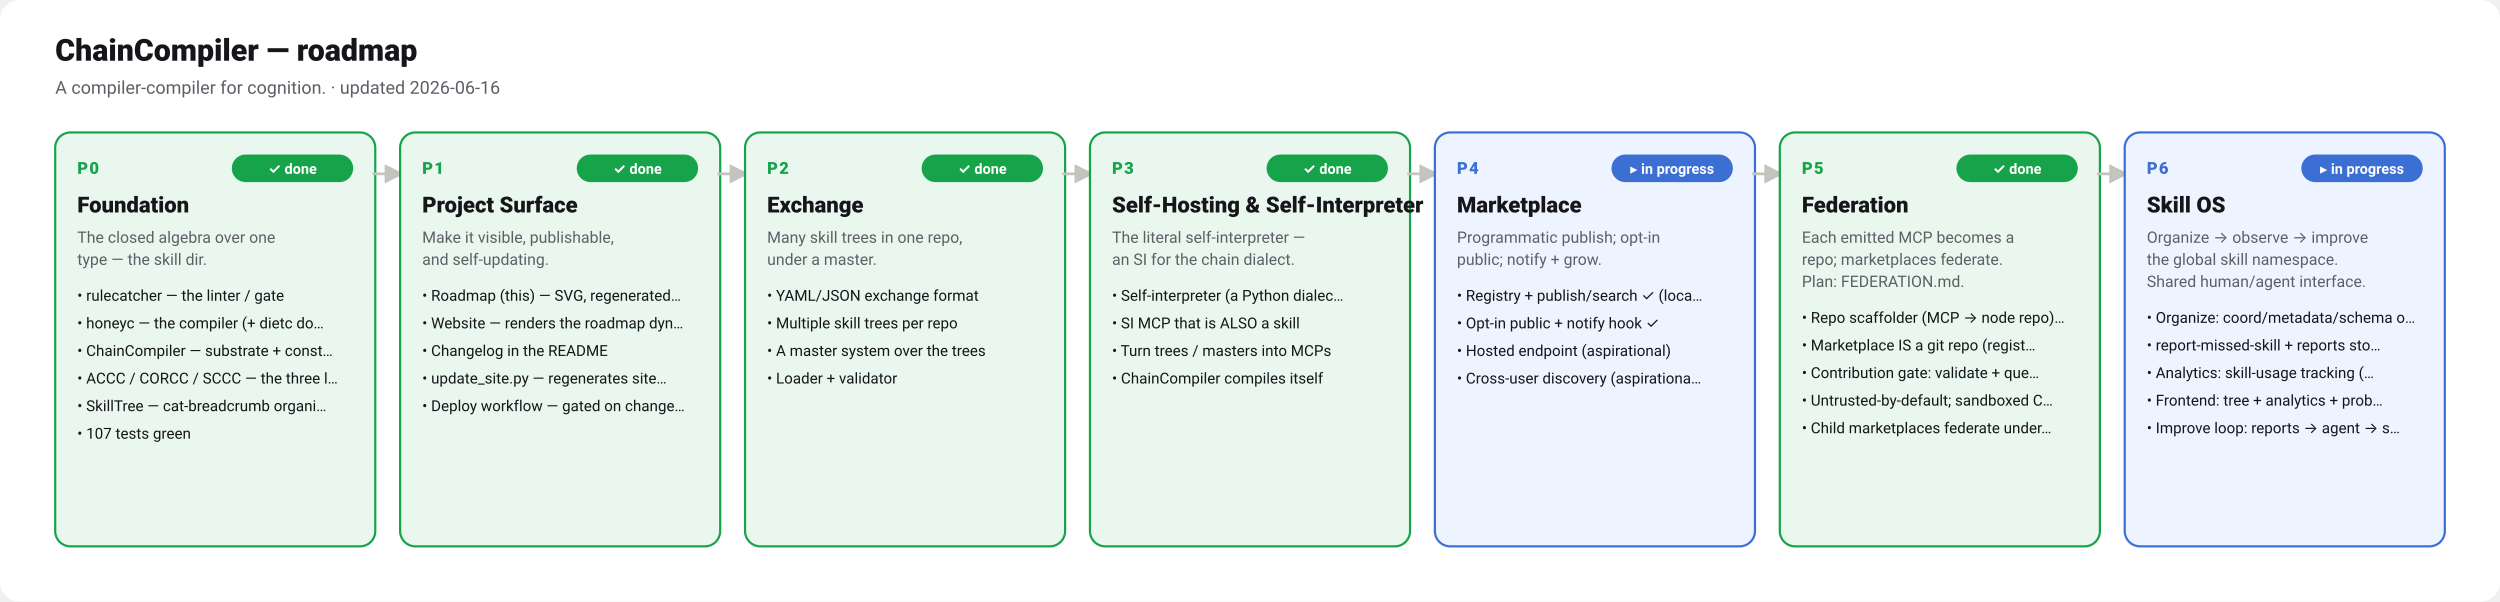
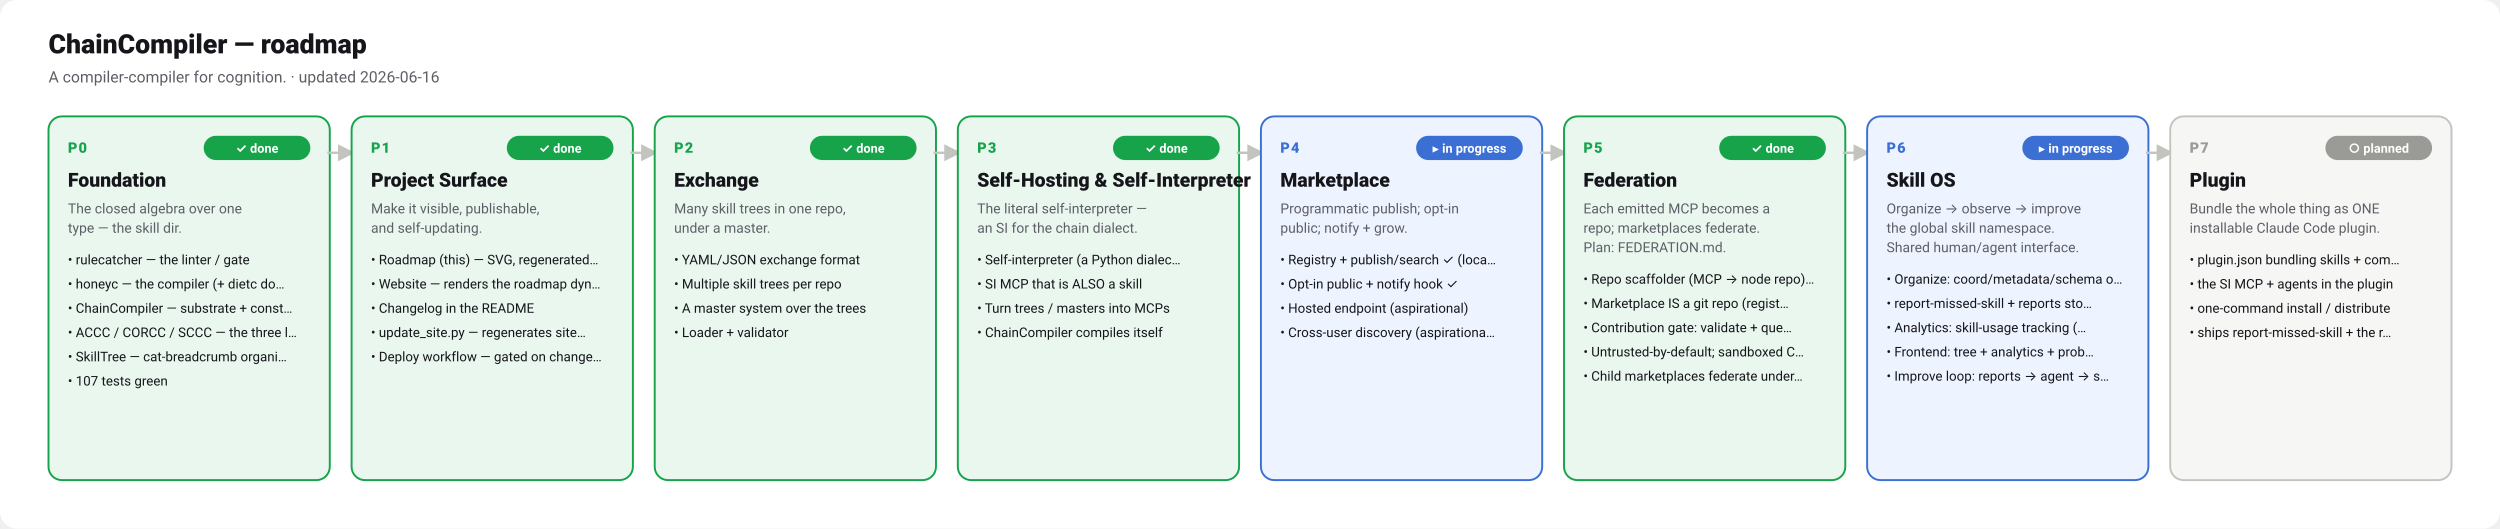
- <svg xmlns="http://www.w3.org/2000/svg" viewBox="0 0 1812 436" font-family="ui-sans-serif, system-ui, -apple-system, Segoe UI, Roboto, sans-serif">
-   <rect x="0" y="0" width="1812" height="436" rx="14" fill="#ffffff" />
+ <svg xmlns="http://www.w3.org/2000/svg" viewBox="0 0 2062 436" font-family="ui-sans-serif, system-ui, -apple-system, Segoe UI, Roboto, sans-serif">
+   <rect x="0" y="0" width="2062" height="436" rx="14" fill="#ffffff" />
  <text x="40" y="44" font-size="22" font-weight="800" fill="#15151a">ChainCompiler — roadmap</text>
  <text x="40" y="68" font-size="13" fill="#5e5e66">A compiler-compiler for cognition.  ·  updated 2026-06-16</text>
  <rect x="40" y="96" width="232" height="300" rx="11" fill="#e9f7ef" stroke="#16a34a" stroke-width="1.6" />
  <text x="56" y="126" font-size="12" font-weight="800" letter-spacing=".08em" fill="#16a34a">P0</text>
  <rect x="168" y="112" width="88" height="20" rx="10" fill="#16a34a" />
  <text x="212" y="126" text-anchor="middle" font-size="10.5" font-weight="700" fill="#ffffff">✓ done</text>
  <text x="56" y="154" font-size="16" font-weight="800" fill="#15151a">Foundation</text>
  <text x="56" y="176" font-size="11.5" fill="#5e5e66">The closed algebra over one</text>
  <text x="56" y="192" font-size="11.5" fill="#5e5e66">type — the skill dir.</text>
  <text x="56" y="218" font-size="11" fill="#15151a">•  rulecatcher — the linter / gate</text>
  <text x="56" y="238" font-size="11" fill="#15151a">•  honeyc — the compiler (+ dietc do…</text>
  <text x="56" y="258" font-size="11" fill="#15151a">•  ChainCompiler — substrate + const…</text>
  <text x="56" y="278" font-size="11" fill="#15151a">•  ACCC / CORCC / SCCC — the three l…</text>
  <text x="56" y="298" font-size="11" fill="#15151a">•  SkillTree — cat-breadcrumb organi…</text>
  <text x="56" y="318" font-size="11" fill="#15151a">•  107 tests green</text>
  <path d="M270 126 h20" stroke="#c4c4bf" stroke-width="2" marker-end="url(#a)" fill="none" />
  <rect x="290" y="96" width="232" height="300" rx="11" fill="#e9f7ef" stroke="#16a34a" stroke-width="1.6" />
  <text x="306" y="126" font-size="12" font-weight="800" letter-spacing=".08em" fill="#16a34a">P1</text>
  <rect x="418" y="112" width="88" height="20" rx="10" fill="#16a34a" />
  <text x="462" y="126" text-anchor="middle" font-size="10.5" font-weight="700" fill="#ffffff">✓ done</text>
  <text x="306" y="154" font-size="16" font-weight="800" fill="#15151a">Project Surface</text>
  <text x="306" y="176" font-size="11.5" fill="#5e5e66">Make it visible, publishable,</text>
  <text x="306" y="192" font-size="11.5" fill="#5e5e66">and self-updating.</text>
  <text x="306" y="218" font-size="11" fill="#15151a">•  Roadmap (this) — SVG, regenerated…</text>
  <text x="306" y="238" font-size="11" fill="#15151a">•  Website — renders the roadmap dyn…</text>
  <text x="306" y="258" font-size="11" fill="#15151a">•  Changelog in the README</text>
  <text x="306" y="278" font-size="11" fill="#15151a">•  update_site.py — regenerates site…</text>
  <text x="306" y="298" font-size="11" fill="#15151a">•  Deploy workflow — gated on change…</text>
  <path d="M520 126 h20" stroke="#c4c4bf" stroke-width="2" marker-end="url(#a)" fill="none" />
  <rect x="540" y="96" width="232" height="300" rx="11" fill="#e9f7ef" stroke="#16a34a" stroke-width="1.6" />
  <text x="556" y="126" font-size="12" font-weight="800" letter-spacing=".08em" fill="#16a34a">P2</text>
  <rect x="668" y="112" width="88" height="20" rx="10" fill="#16a34a" />
  <text x="712" y="126" text-anchor="middle" font-size="10.5" font-weight="700" fill="#ffffff">✓ done</text>
  <text x="556" y="154" font-size="16" font-weight="800" fill="#15151a">Exchange</text>
  <text x="556" y="176" font-size="11.5" fill="#5e5e66">Many skill trees in one repo,</text>
  <text x="556" y="192" font-size="11.5" fill="#5e5e66">under a master.</text>
  <text x="556" y="218" font-size="11" fill="#15151a">•  YAML/JSON exchange format</text>
  <text x="556" y="238" font-size="11" fill="#15151a">•  Multiple skill trees per repo</text>
  <text x="556" y="258" font-size="11" fill="#15151a">•  A master system over the trees</text>
  <text x="556" y="278" font-size="11" fill="#15151a">•  Loader + validator</text>
  <path d="M770 126 h20" stroke="#c4c4bf" stroke-width="2" marker-end="url(#a)" fill="none" />
  <rect x="790" y="96" width="232" height="300" rx="11" fill="#e9f7ef" stroke="#16a34a" stroke-width="1.6" />
  <text x="806" y="126" font-size="12" font-weight="800" letter-spacing=".08em" fill="#16a34a">P3</text>
  <rect x="918" y="112" width="88" height="20" rx="10" fill="#16a34a" />
  <text x="962" y="126" text-anchor="middle" font-size="10.5" font-weight="700" fill="#ffffff">✓ done</text>
  <text x="806" y="154" font-size="16" font-weight="800" fill="#15151a">Self-Hosting &amp; Self-Interpreter</text>
  <text x="806" y="176" font-size="11.5" fill="#5e5e66">The literal self-interpreter —</text>
  <text x="806" y="192" font-size="11.5" fill="#5e5e66">an SI for the chain dialect.</text>
  <text x="806" y="218" font-size="11" fill="#15151a">•  Self-interpreter (a Python dialec…</text>
  <text x="806" y="238" font-size="11" fill="#15151a">•  SI MCP that is ALSO a skill</text>
  <text x="806" y="258" font-size="11" fill="#15151a">•  Turn trees / masters into MCPs</text>
  <text x="806" y="278" font-size="11" fill="#15151a">•  ChainCompiler compiles itself</text>
  <path d="M1020 126 h20" stroke="#c4c4bf" stroke-width="2" marker-end="url(#a)" fill="none" />
  <rect x="1040" y="96" width="232" height="300" rx="11" fill="#eef4ff" stroke="#3b6fd4" stroke-width="1.6" />
  <text x="1056" y="126" font-size="12" font-weight="800" letter-spacing=".08em" fill="#3b6fd4">P4</text>
  <rect x="1168" y="112" width="88" height="20" rx="10" fill="#3b6fd4" />
  <text x="1212" y="126" text-anchor="middle" font-size="10.5" font-weight="700" fill="#ffffff">▸ in progress</text>
  <text x="1056" y="154" font-size="16" font-weight="800" fill="#15151a">Marketplace</text>
  <text x="1056" y="176" font-size="11.5" fill="#5e5e66">Programmatic publish; opt-in</text>
  <text x="1056" y="192" font-size="11.5" fill="#5e5e66">public; notify + grow.</text>
  <text x="1056" y="218" font-size="11" fill="#15151a">•  Registry + publish/search ✓ (loca…</text>
  <text x="1056" y="238" font-size="11" fill="#15151a">•  Opt-in public + notify hook ✓</text>
  <text x="1056" y="258" font-size="11" fill="#15151a">•  Hosted endpoint (aspirational)</text>
  <text x="1056" y="278" font-size="11" fill="#15151a">•  Cross-user discovery (aspirationa…</text>
  <path d="M1270 126 h20" stroke="#c4c4bf" stroke-width="2" marker-end="url(#a)" fill="none" />
  <rect x="1290" y="96" width="232" height="300" rx="11" fill="#e9f7ef" stroke="#16a34a" stroke-width="1.6" />
  <text x="1306" y="126" font-size="12" font-weight="800" letter-spacing=".08em" fill="#16a34a">P5</text>
  <rect x="1418" y="112" width="88" height="20" rx="10" fill="#16a34a" />
  <text x="1462" y="126" text-anchor="middle" font-size="10.5" font-weight="700" fill="#ffffff">✓ done</text>
  <text x="1306" y="154" font-size="16" font-weight="800" fill="#15151a">Federation</text>
  <text x="1306" y="176" font-size="11.5" fill="#5e5e66">Each emitted MCP becomes a</text>
  <text x="1306" y="192" font-size="11.5" fill="#5e5e66">repo; marketplaces federate.</text>
  <text x="1306" y="208" font-size="11.5" fill="#5e5e66">Plan: FEDERATION.md.</text>
  <text x="1306" y="234" font-size="11" fill="#15151a">•  Repo scaffolder (MCP → node repo)…</text>
  <text x="1306" y="254" font-size="11" fill="#15151a">•  Marketplace IS a git repo (regist…</text>
  <text x="1306" y="274" font-size="11" fill="#15151a">•  Contribution gate: validate + que…</text>
  <text x="1306" y="294" font-size="11" fill="#15151a">•  Untrusted-by-default; sandboxed C…</text>
  <text x="1306" y="314" font-size="11" fill="#15151a">•  Child marketplaces federate under…</text>
  <path d="M1520 126 h20" stroke="#c4c4bf" stroke-width="2" marker-end="url(#a)" fill="none" />
  <rect x="1540" y="96" width="232" height="300" rx="11" fill="#eef4ff" stroke="#3b6fd4" stroke-width="1.6" />
  <text x="1556" y="126" font-size="12" font-weight="800" letter-spacing=".08em" fill="#3b6fd4">P6</text>
  <rect x="1668" y="112" width="88" height="20" rx="10" fill="#3b6fd4" />
  <text x="1712" y="126" text-anchor="middle" font-size="10.5" font-weight="700" fill="#ffffff">▸ in progress</text>
  <text x="1556" y="154" font-size="16" font-weight="800" fill="#15151a">Skill OS</text>
  <text x="1556" y="176" font-size="11.5" fill="#5e5e66">Organize → observe → improve</text>
  <text x="1556" y="192" font-size="11.5" fill="#5e5e66">the global skill namespace.</text>
  <text x="1556" y="208" font-size="11.5" fill="#5e5e66">Shared human/agent interface.</text>
  <text x="1556" y="234" font-size="11" fill="#15151a">•  Organize: coord/metadata/schema o…</text>
  <text x="1556" y="254" font-size="11" fill="#15151a">•  report-missed-skill + reports sto…</text>
  <text x="1556" y="274" font-size="11" fill="#15151a">•  Analytics: skill-usage tracking (…</text>
  <text x="1556" y="294" font-size="11" fill="#15151a">•  Frontend: tree + analytics + prob…</text>
  <text x="1556" y="314" font-size="11" fill="#15151a">•  Improve loop: reports → agent → s…</text>
+   <path d="M1770 126 h20" stroke="#c4c4bf" stroke-width="2" marker-end="url(#a)" fill="none" />
+   <rect x="1790" y="96" width="232" height="300" rx="11" fill="#f6f6f5" stroke="#c4c4bf" stroke-width="1.6" />
+   <text x="1806" y="126" font-size="12" font-weight="800" letter-spacing=".08em" fill="#9a9a96">P7</text>
+   <rect x="1918" y="112" width="88" height="20" rx="10" fill="#9a9a96" />
+   <text x="1962" y="126" text-anchor="middle" font-size="10.5" font-weight="700" fill="#ffffff">○ planned</text>
+   <text x="1806" y="154" font-size="16" font-weight="800" fill="#15151a">Plugin</text>
+   <text x="1806" y="176" font-size="11.5" fill="#5e5e66">Bundle the whole thing as ONE</text>
+   <text x="1806" y="192" font-size="11.5" fill="#5e5e66">installable Claude Code plugin.</text>
+   <text x="1806" y="218" font-size="11" fill="#15151a">•  plugin.json bundling skills + com…</text>
+   <text x="1806" y="238" font-size="11" fill="#15151a">•  the SI MCP + agents in the plugin</text>
+   <text x="1806" y="258" font-size="11" fill="#15151a">•  one-command install / distribute</text>
+   <text x="1806" y="278" font-size="11" fill="#15151a">•  ships report-missed-skill + the r…</text>
  <defs>
    <marker id="a" viewBox="0 0 10 10" refX="8" refY="5" markerWidth="7" markerHeight="7" orient="auto">
      <path d="M0 0 L10 5 L0 10 z" fill="#c4c4bf" />
    </marker>
  </defs>
</svg>
